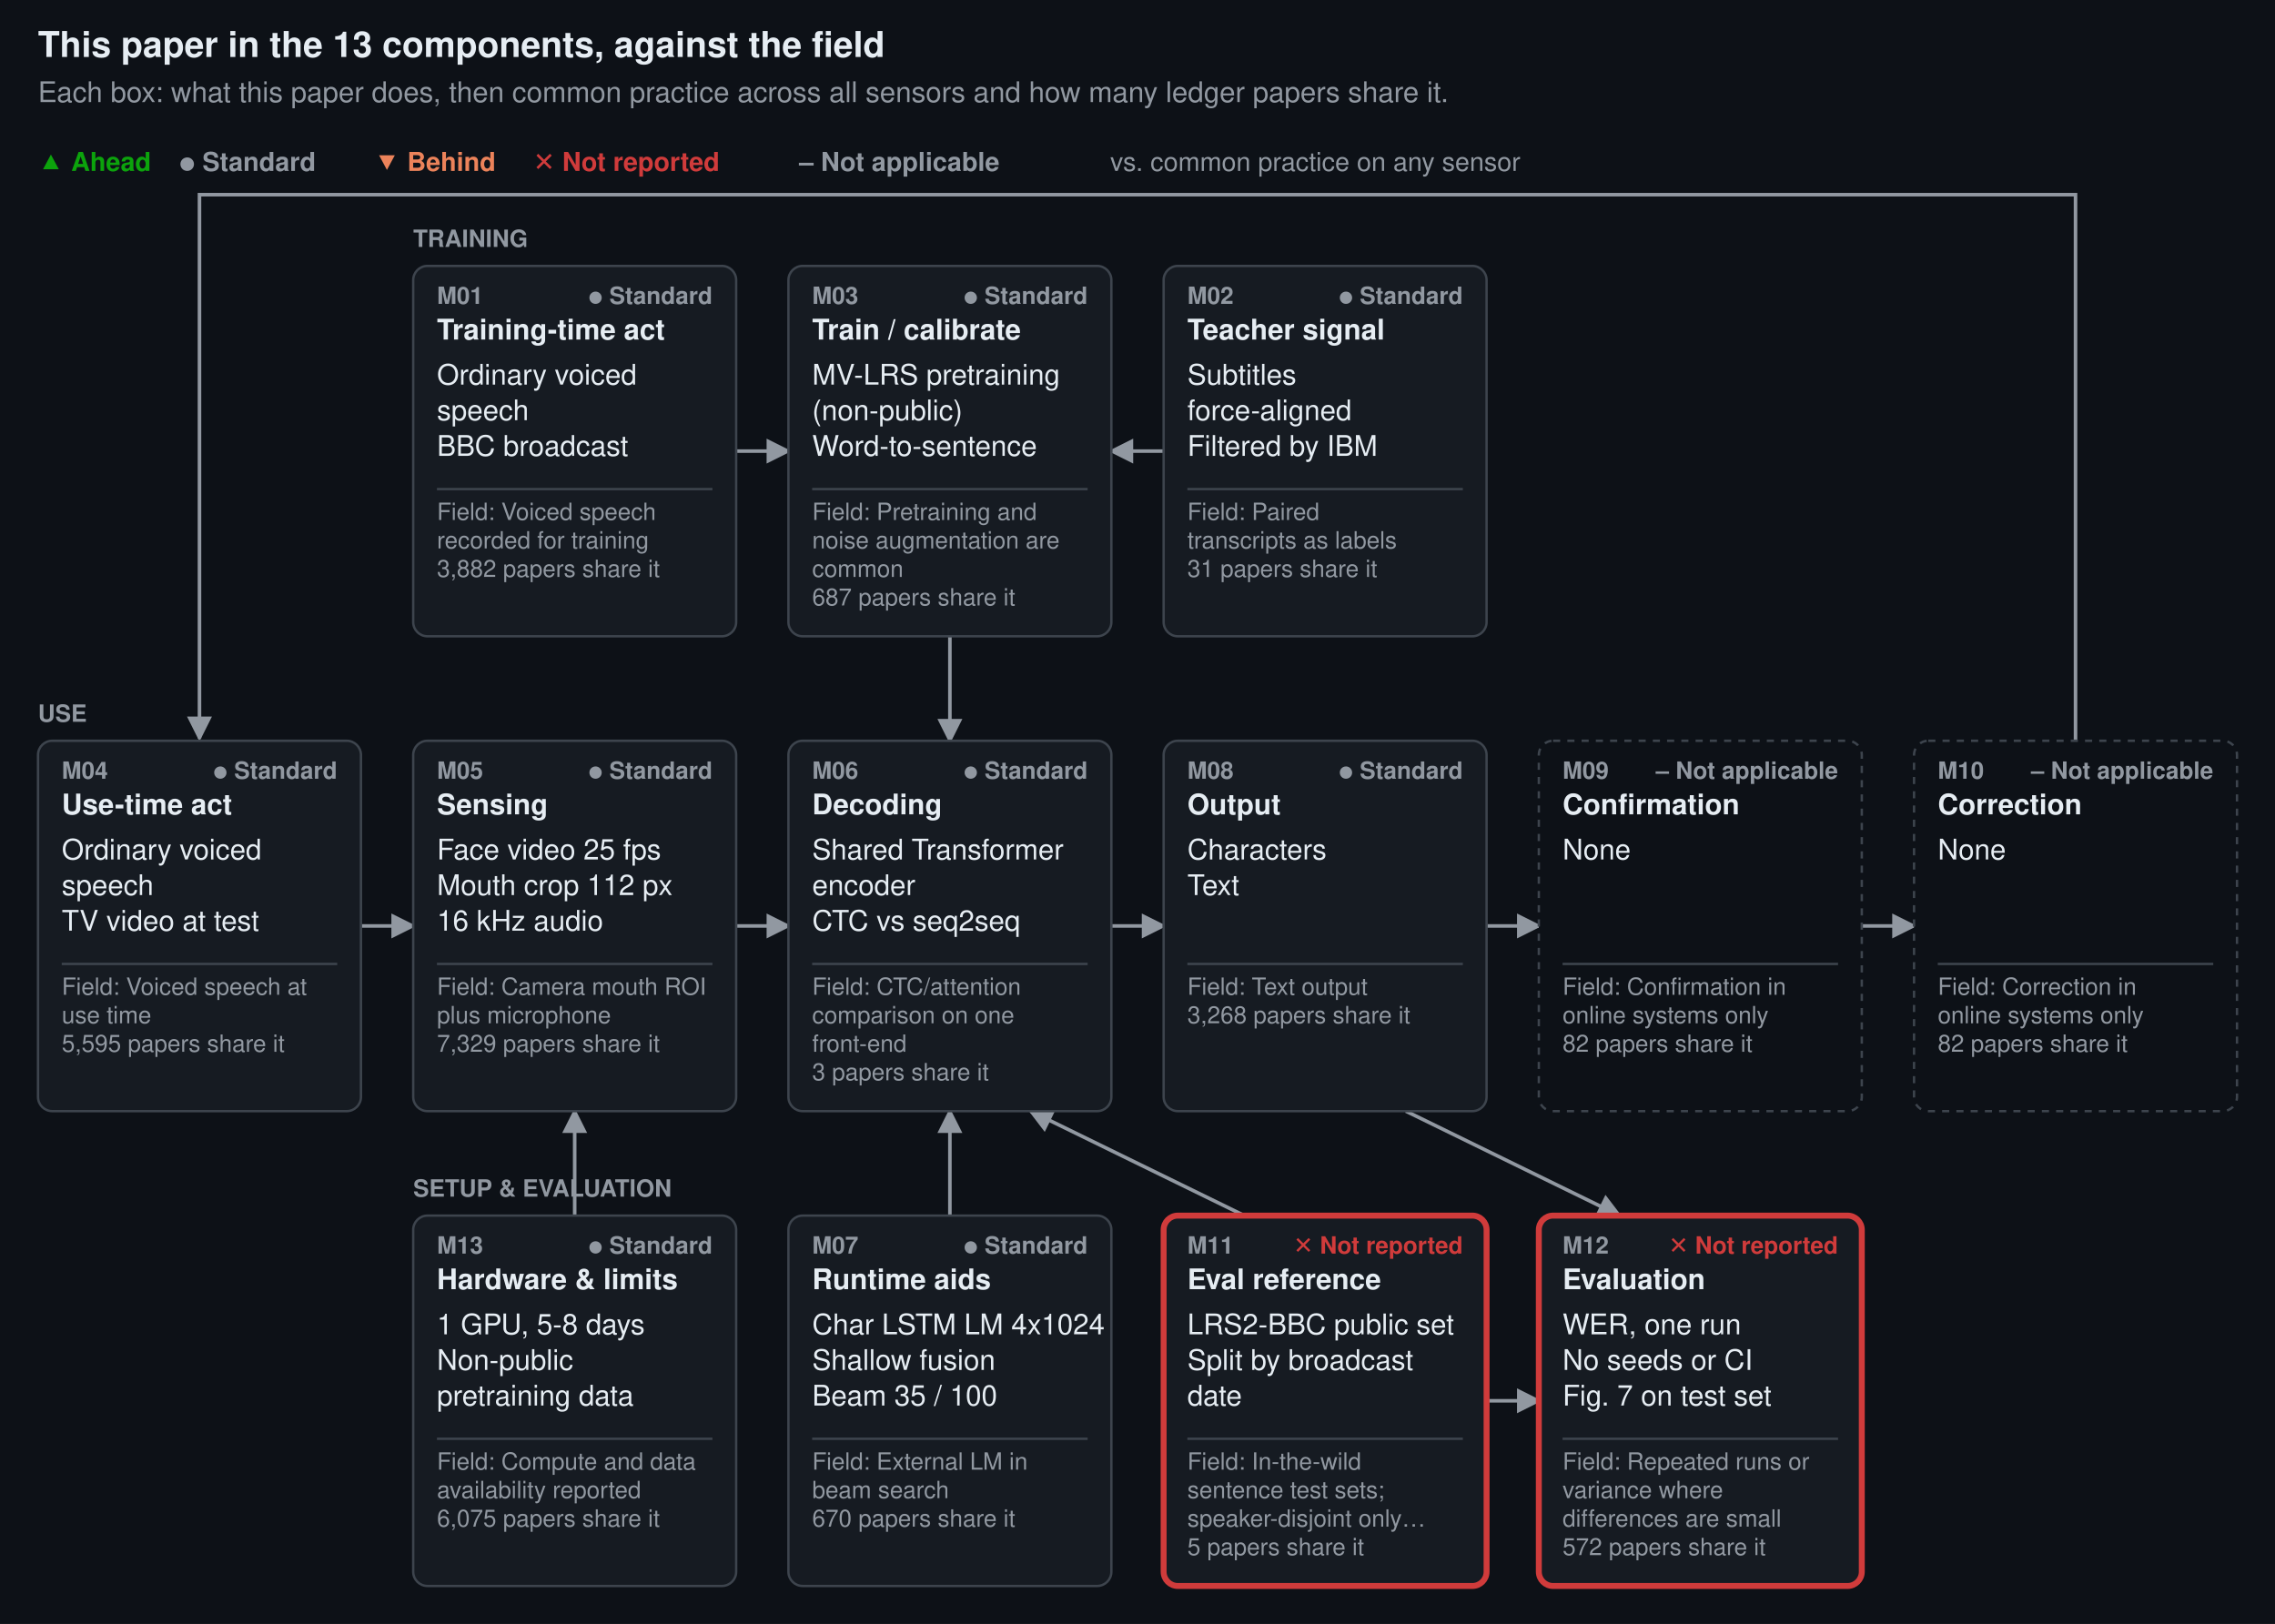
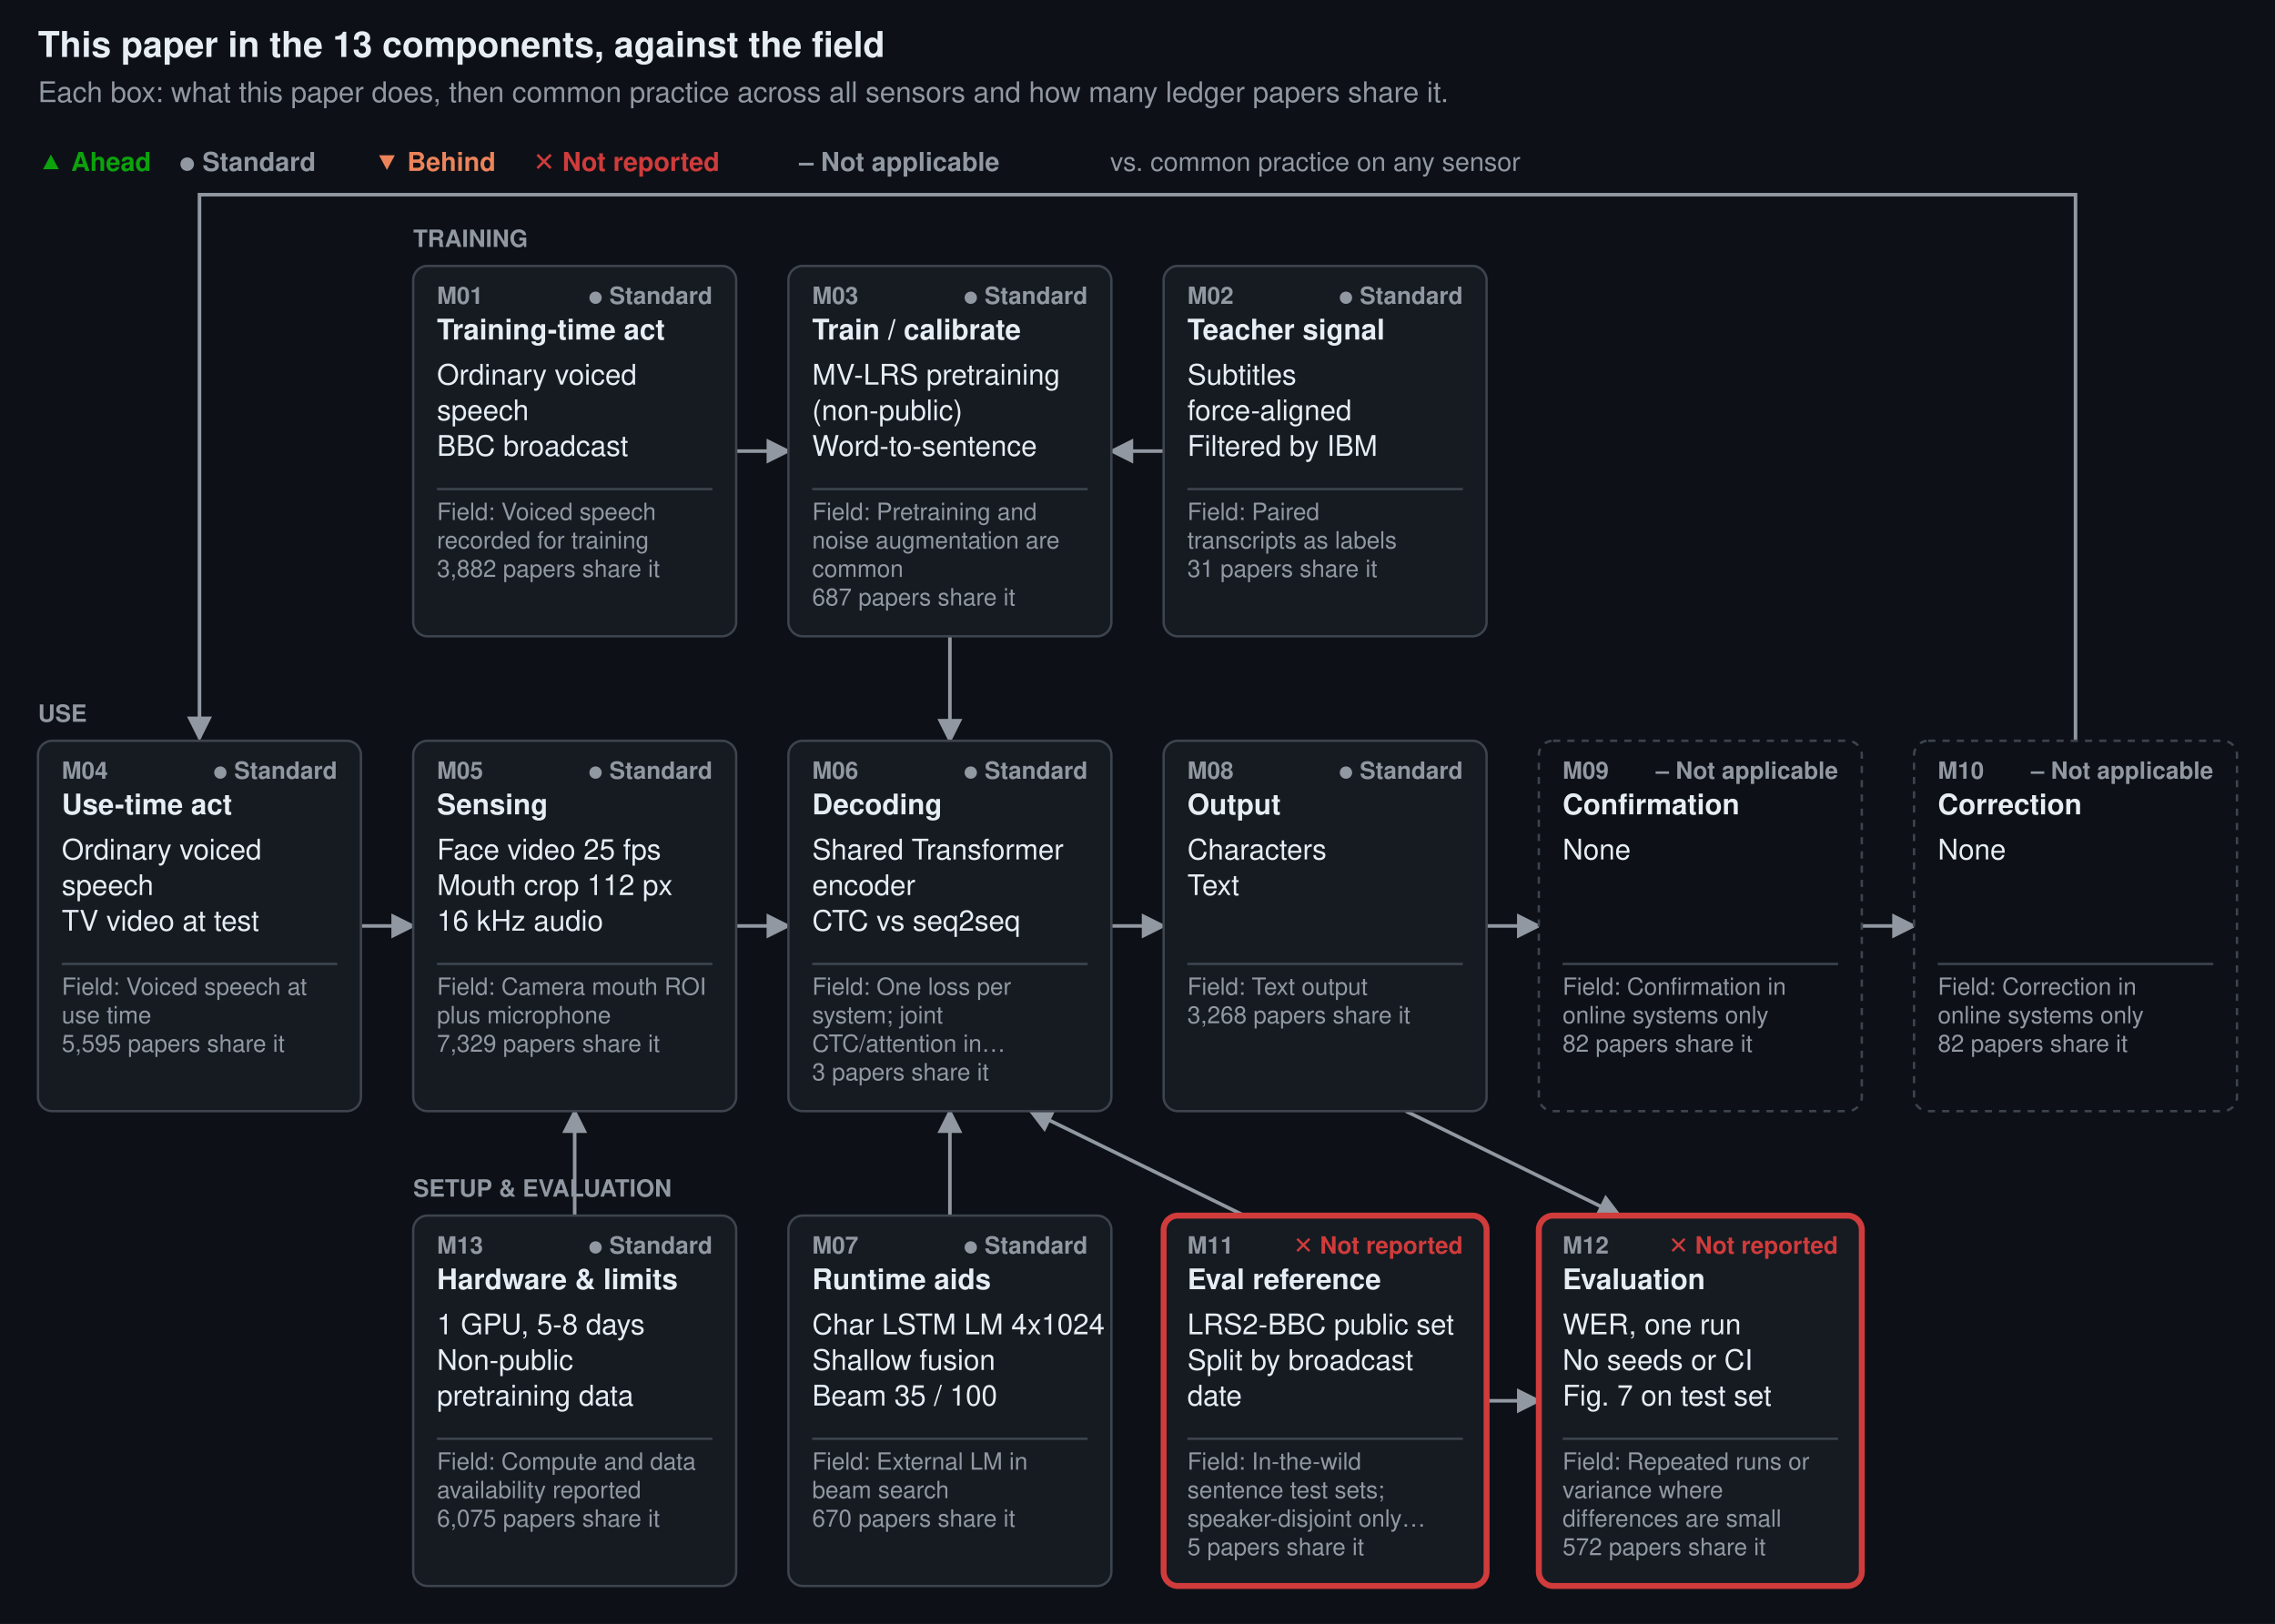
<svg xmlns="http://www.w3.org/2000/svg" width="958" height="684" viewBox="0 0 958 684" font-family="-apple-system, BlinkMacSystemFont, 'Segoe UI', Helvetica, Arial, sans-serif" role="img" aria-label="This paper in the 13 components, against the field">
  <rect width="958" height="684" fill="#0d1117" />
  <text x="16.0" y="24.0" font-size="15" fill="#e6edf3" text-anchor="start" font-weight="600">This paper in the 13 components, against the field</text>
  <text x="16.0" y="43.0" font-size="12" fill="#9198a1" text-anchor="start">Each box: what this paper does, then common practice across all sensors and how many ledger papers share it.</text>
  <defs>
    <marker id="a" viewBox="0 0 8 8" refX="7" refY="4" markerWidth="7" markerHeight="7" orient="auto">
      <path d="M0,0 L8,4 L0,8 Z" fill="#9198a1" />
    </marker>
  </defs>
  <path d="M310,190.0 L332,190.0" fill="none" stroke="#9198a1" stroke-width="1.5" marker-end="url(#a)" />
  <path d="M490,190.0 L468,190.0" fill="none" stroke="#9198a1" stroke-width="1.5" marker-end="url(#a)" />
  <path d="M400.0,268 L400.0,312" fill="none" stroke="#9198a1" stroke-width="1.5" marker-end="url(#a)" />
  <path d="M152,390.0 L174,390.0" fill="none" stroke="#9198a1" stroke-width="1.5" marker-end="url(#a)" />
  <path d="M310,390.0 L332,390.0" fill="none" stroke="#9198a1" stroke-width="1.5" marker-end="url(#a)" />
  <path d="M400.0,512 L400.0,468" fill="none" stroke="#9198a1" stroke-width="1.5" marker-end="url(#a)" />
  <path d="M468,390.0 L490,390.0" fill="none" stroke="#9198a1" stroke-width="1.5" marker-end="url(#a)" />
  <path d="M626,390.0 L648,390.0" fill="none" stroke="#9198a1" stroke-width="1.5" marker-end="url(#a)" />
  <path d="M784,390.0 L806,390.0" fill="none" stroke="#9198a1" stroke-width="1.5" marker-end="url(#a)" />
  <path d="M874.0,312 L874.0,82 L84.0,82 L84.0,311" fill="none" stroke="#9198a1" stroke-width="1.5" marker-end="url(#a)" />
  <path d="M592.0,468 L682.0,512" fill="none" stroke="#9198a1" stroke-width="1.5" marker-end="url(#a)" />
  <path d="M626,590.0 L648,590.0" fill="none" stroke="#9198a1" stroke-width="1.5" marker-end="url(#a)" />
  <path d="M524.0,512 L434.0,468" fill="none" stroke="#9198a1" stroke-width="1.5" marker-end="url(#a)" />
  <path d="M242.0,512 L242.0,468" fill="none" stroke="#9198a1" stroke-width="1.5" marker-end="url(#a)" />
  <text x="174.0" y="104.0" font-size="10" fill="#9198a1" text-anchor="start" font-weight="600">TRAINING</text>
  <text x="16.0" y="304.0" font-size="10" fill="#9198a1" text-anchor="start" font-weight="600">USE</text>
  <text x="174.0" y="504.0" font-size="10" fill="#9198a1" text-anchor="start" font-weight="600">SETUP &amp; EVALUATION</text>
  <rect x="174" y="112" width="136" height="156" rx="6" fill="#161b22" stroke="#3d444d" stroke-width="1" />
  <text x="184.0" y="162.0" font-size="12" fill="#e6edf3" text-anchor="start">Ordinary voiced</text>
  <text x="184.0" y="177.0" font-size="12" fill="#e6edf3" text-anchor="start">speech</text>
  <text x="184.0" y="192.0" font-size="12" fill="#e6edf3" text-anchor="start">BBC broadcast</text>
  <line x1="184.0" y1="206.0" x2="300.0" y2="206.0" stroke="#3d444d" stroke-width="1" />
  <text x="184.0" y="219.0" font-size="10" fill="#9198a1" text-anchor="start">Field: Voiced speech</text>
  <text x="184.0" y="231.0" font-size="10" fill="#9198a1" text-anchor="start">recorded for training</text>
  <text x="184.0" y="243.0" font-size="10" fill="#9198a1" text-anchor="start">3,882 papers share it</text>
  <text x="300.0" y="128.0" font-size="10" fill="#9198a1" text-anchor="end" font-weight="700">● Standard</text>
  <text x="184.0" y="128.0" font-size="10" fill="#9198a1" text-anchor="start" font-weight="600">M01</text>
  <text x="184.0" y="143.0" font-size="12" fill="#e6edf3" text-anchor="start" font-weight="700">Training-time act</text>
  <rect x="332" y="112" width="136" height="156" rx="6" fill="#161b22" stroke="#3d444d" stroke-width="1" />
  <text x="342.0" y="162.0" font-size="12" fill="#e6edf3" text-anchor="start">MV-LRS pretraining</text>
  <text x="342.0" y="177.0" font-size="12" fill="#e6edf3" text-anchor="start">(non-public)</text>
  <text x="342.0" y="192.0" font-size="12" fill="#e6edf3" text-anchor="start">Word-to-sentence</text>
  <line x1="342.0" y1="206.0" x2="458.0" y2="206.0" stroke="#3d444d" stroke-width="1" />
  <text x="342.0" y="219.0" font-size="10" fill="#9198a1" text-anchor="start">Field: Pretraining and</text>
  <text x="342.0" y="231.0" font-size="10" fill="#9198a1" text-anchor="start">noise augmentation are</text>
  <text x="342.0" y="243.0" font-size="10" fill="#9198a1" text-anchor="start">common</text>
  <text x="342.0" y="255.0" font-size="10" fill="#9198a1" text-anchor="start">687 papers share it</text>
  <text x="458.0" y="128.0" font-size="10" fill="#9198a1" text-anchor="end" font-weight="700">● Standard</text>
  <text x="342.0" y="128.0" font-size="10" fill="#9198a1" text-anchor="start" font-weight="600">M03</text>
  <text x="342.0" y="143.0" font-size="12" fill="#e6edf3" text-anchor="start" font-weight="700">Train / calibrate</text>
  <rect x="490" y="112" width="136" height="156" rx="6" fill="#161b22" stroke="#3d444d" stroke-width="1" />
  <text x="500.0" y="162.0" font-size="12" fill="#e6edf3" text-anchor="start">Subtitles</text>
  <text x="500.0" y="177.0" font-size="12" fill="#e6edf3" text-anchor="start">force-aligned</text>
  <text x="500.0" y="192.0" font-size="12" fill="#e6edf3" text-anchor="start">Filtered by IBM</text>
  <line x1="500.0" y1="206.0" x2="616.0" y2="206.0" stroke="#3d444d" stroke-width="1" />
  <text x="500.0" y="219.0" font-size="10" fill="#9198a1" text-anchor="start">Field: Paired</text>
  <text x="500.0" y="231.0" font-size="10" fill="#9198a1" text-anchor="start">transcripts as labels</text>
  <text x="500.0" y="243.0" font-size="10" fill="#9198a1" text-anchor="start">31 papers share it</text>
  <text x="616.0" y="128.0" font-size="10" fill="#9198a1" text-anchor="end" font-weight="700">● Standard</text>
  <text x="500.0" y="128.0" font-size="10" fill="#9198a1" text-anchor="start" font-weight="600">M02</text>
  <text x="500.0" y="143.0" font-size="12" fill="#e6edf3" text-anchor="start" font-weight="700">Teacher signal</text>
  <rect x="16" y="312" width="136" height="156" rx="6" fill="#161b22" stroke="#3d444d" stroke-width="1" />
  <text x="26.0" y="362.0" font-size="12" fill="#e6edf3" text-anchor="start">Ordinary voiced</text>
  <text x="26.0" y="377.0" font-size="12" fill="#e6edf3" text-anchor="start">speech</text>
  <text x="26.0" y="392.0" font-size="12" fill="#e6edf3" text-anchor="start">TV video at test</text>
  <line x1="26.0" y1="406.0" x2="142.0" y2="406.0" stroke="#3d444d" stroke-width="1" />
  <text x="26.0" y="419.0" font-size="10" fill="#9198a1" text-anchor="start">Field: Voiced speech at</text>
  <text x="26.0" y="431.0" font-size="10" fill="#9198a1" text-anchor="start">use time</text>
  <text x="26.0" y="443.0" font-size="10" fill="#9198a1" text-anchor="start">5,595 papers share it</text>
  <text x="142.0" y="328.0" font-size="10" fill="#9198a1" text-anchor="end" font-weight="700">● Standard</text>
  <text x="26.0" y="328.0" font-size="10" fill="#9198a1" text-anchor="start" font-weight="600">M04</text>
  <text x="26.0" y="343.0" font-size="12" fill="#e6edf3" text-anchor="start" font-weight="700">Use-time act</text>
  <rect x="174" y="312" width="136" height="156" rx="6" fill="#161b22" stroke="#3d444d" stroke-width="1" />
  <text x="184.0" y="362.0" font-size="12" fill="#e6edf3" text-anchor="start">Face video 25 fps</text>
  <text x="184.0" y="377.0" font-size="12" fill="#e6edf3" text-anchor="start">Mouth crop 112 px</text>
  <text x="184.0" y="392.0" font-size="12" fill="#e6edf3" text-anchor="start">16 kHz audio</text>
  <line x1="184.0" y1="406.0" x2="300.0" y2="406.0" stroke="#3d444d" stroke-width="1" />
  <text x="184.0" y="419.0" font-size="10" fill="#9198a1" text-anchor="start">Field: Camera mouth ROI</text>
  <text x="184.0" y="431.0" font-size="10" fill="#9198a1" text-anchor="start">plus microphone</text>
  <text x="184.0" y="443.0" font-size="10" fill="#9198a1" text-anchor="start">7,329 papers share it</text>
  <text x="300.0" y="328.0" font-size="10" fill="#9198a1" text-anchor="end" font-weight="700">● Standard</text>
  <text x="184.0" y="328.0" font-size="10" fill="#9198a1" text-anchor="start" font-weight="600">M05</text>
  <text x="184.0" y="343.0" font-size="12" fill="#e6edf3" text-anchor="start" font-weight="700">Sensing</text>
  <rect x="332" y="312" width="136" height="156" rx="6" fill="#161b22" stroke="#3d444d" stroke-width="1" />
  <text x="342.0" y="362.0" font-size="12" fill="#e6edf3" text-anchor="start">Shared Transformer</text>
  <text x="342.0" y="377.0" font-size="12" fill="#e6edf3" text-anchor="start">encoder</text>
  <text x="342.0" y="392.0" font-size="12" fill="#e6edf3" text-anchor="start">CTC vs seq2seq</text>
  <line x1="342.0" y1="406.0" x2="458.0" y2="406.0" stroke="#3d444d" stroke-width="1" />
-   <text x="342.0" y="419.0" font-size="10" fill="#9198a1" text-anchor="start">Field: CTC/attention</text>
-   <text x="342.0" y="431.0" font-size="10" fill="#9198a1" text-anchor="start">comparison on one</text>
-   <text x="342.0" y="443.0" font-size="10" fill="#9198a1" text-anchor="start">front-end</text>
+   <text x="342.0" y="419.0" font-size="10" fill="#9198a1" text-anchor="start">Field: One loss per</text>
+   <text x="342.0" y="431.0" font-size="10" fill="#9198a1" text-anchor="start">system; joint</text>
+   <text x="342.0" y="443.0" font-size="10" fill="#9198a1" text-anchor="start">CTC/attention in…</text>
  <text x="342.0" y="455.0" font-size="10" fill="#9198a1" text-anchor="start">3 papers share it</text>
  <text x="458.0" y="328.0" font-size="10" fill="#9198a1" text-anchor="end" font-weight="700">● Standard</text>
  <text x="342.0" y="328.0" font-size="10" fill="#9198a1" text-anchor="start" font-weight="600">M06</text>
  <text x="342.0" y="343.0" font-size="12" fill="#e6edf3" text-anchor="start" font-weight="700">Decoding</text>
  <rect x="490" y="312" width="136" height="156" rx="6" fill="#161b22" stroke="#3d444d" stroke-width="1" />
  <text x="500.0" y="362.0" font-size="12" fill="#e6edf3" text-anchor="start">Characters</text>
  <text x="500.0" y="377.0" font-size="12" fill="#e6edf3" text-anchor="start">Text</text>
  <line x1="500.0" y1="406.0" x2="616.0" y2="406.0" stroke="#3d444d" stroke-width="1" />
  <text x="500.0" y="419.0" font-size="10" fill="#9198a1" text-anchor="start">Field: Text output</text>
  <text x="500.0" y="431.0" font-size="10" fill="#9198a1" text-anchor="start">3,268 papers share it</text>
  <text x="616.0" y="328.0" font-size="10" fill="#9198a1" text-anchor="end" font-weight="700">● Standard</text>
  <text x="500.0" y="328.0" font-size="10" fill="#9198a1" text-anchor="start" font-weight="600">M08</text>
  <text x="500.0" y="343.0" font-size="12" fill="#e6edf3" text-anchor="start" font-weight="700">Output</text>
  <rect x="648" y="312" width="136" height="156" rx="6" fill="#0d1117" stroke="#3d444d" stroke-width="1" stroke-dasharray="3 3" />
  <text x="658.0" y="362.0" font-size="12" fill="#e6edf3" text-anchor="start">None</text>
  <line x1="658.0" y1="406.0" x2="774.0" y2="406.0" stroke="#3d444d" stroke-width="1" />
  <text x="658.0" y="419.0" font-size="10" fill="#9198a1" text-anchor="start">Field: Confirmation in</text>
  <text x="658.0" y="431.0" font-size="10" fill="#9198a1" text-anchor="start">online systems only</text>
  <text x="658.0" y="443.0" font-size="10" fill="#9198a1" text-anchor="start">82 papers share it</text>
  <text x="774.0" y="328.0" font-size="10" fill="#9198a1" text-anchor="end" font-weight="700">– Not applicable</text>
  <text x="658.0" y="328.0" font-size="10" fill="#9198a1" text-anchor="start" font-weight="600">M09</text>
  <text x="658.0" y="343.0" font-size="12" fill="#e6edf3" text-anchor="start" font-weight="700">Confirmation</text>
  <rect x="806" y="312" width="136" height="156" rx="6" fill="#0d1117" stroke="#3d444d" stroke-width="1" stroke-dasharray="3 3" />
  <text x="816.0" y="362.0" font-size="12" fill="#e6edf3" text-anchor="start">None</text>
  <line x1="816.0" y1="406.0" x2="932.0" y2="406.0" stroke="#3d444d" stroke-width="1" />
  <text x="816.0" y="419.0" font-size="10" fill="#9198a1" text-anchor="start">Field: Correction in</text>
  <text x="816.0" y="431.0" font-size="10" fill="#9198a1" text-anchor="start">online systems only</text>
  <text x="816.0" y="443.0" font-size="10" fill="#9198a1" text-anchor="start">82 papers share it</text>
  <text x="932.0" y="328.0" font-size="10" fill="#9198a1" text-anchor="end" font-weight="700">– Not applicable</text>
  <text x="816.0" y="328.0" font-size="10" fill="#9198a1" text-anchor="start" font-weight="600">M10</text>
  <text x="816.0" y="343.0" font-size="12" fill="#e6edf3" text-anchor="start" font-weight="700">Correction</text>
  <rect x="174" y="512" width="136" height="156" rx="6" fill="#161b22" stroke="#3d444d" stroke-width="1" />
  <text x="184.0" y="562.0" font-size="12" fill="#e6edf3" text-anchor="start">1 GPU, 5-8 days</text>
  <text x="184.0" y="577.0" font-size="12" fill="#e6edf3" text-anchor="start">Non-public</text>
  <text x="184.0" y="592.0" font-size="12" fill="#e6edf3" text-anchor="start">pretraining data</text>
  <line x1="184.0" y1="606.0" x2="300.0" y2="606.0" stroke="#3d444d" stroke-width="1" />
  <text x="184.0" y="619.0" font-size="10" fill="#9198a1" text-anchor="start">Field: Compute and data</text>
  <text x="184.0" y="631.0" font-size="10" fill="#9198a1" text-anchor="start">availability reported</text>
  <text x="184.0" y="643.0" font-size="10" fill="#9198a1" text-anchor="start">6,075 papers share it</text>
  <text x="300.0" y="528.0" font-size="10" fill="#9198a1" text-anchor="end" font-weight="700">● Standard</text>
  <text x="184.0" y="528.0" font-size="10" fill="#9198a1" text-anchor="start" font-weight="600">M13</text>
  <text x="184.0" y="543.0" font-size="12" fill="#e6edf3" text-anchor="start" font-weight="700">Hardware &amp; limits</text>
  <rect x="332" y="512" width="136" height="156" rx="6" fill="#161b22" stroke="#3d444d" stroke-width="1" />
  <text x="342.0" y="562.0" font-size="12" fill="#e6edf3" text-anchor="start">Char LSTM LM 4x1024</text>
  <text x="342.0" y="577.0" font-size="12" fill="#e6edf3" text-anchor="start">Shallow fusion</text>
  <text x="342.0" y="592.0" font-size="12" fill="#e6edf3" text-anchor="start">Beam 35 / 100</text>
  <line x1="342.0" y1="606.0" x2="458.0" y2="606.0" stroke="#3d444d" stroke-width="1" />
  <text x="342.0" y="619.0" font-size="10" fill="#9198a1" text-anchor="start">Field: External LM in</text>
  <text x="342.0" y="631.0" font-size="10" fill="#9198a1" text-anchor="start">beam search</text>
  <text x="342.0" y="643.0" font-size="10" fill="#9198a1" text-anchor="start">670 papers share it</text>
  <text x="458.0" y="528.0" font-size="10" fill="#9198a1" text-anchor="end" font-weight="700">● Standard</text>
  <text x="342.0" y="528.0" font-size="10" fill="#9198a1" text-anchor="start" font-weight="600">M07</text>
  <text x="342.0" y="543.0" font-size="12" fill="#e6edf3" text-anchor="start" font-weight="700">Runtime aids</text>
  <rect x="490" y="512" width="136" height="156" rx="6" fill="#161b22" stroke="#d03b3b" stroke-width="2.5" />
  <text x="500.0" y="562.0" font-size="12" fill="#e6edf3" text-anchor="start">LRS2-BBC public set</text>
  <text x="500.0" y="577.0" font-size="12" fill="#e6edf3" text-anchor="start">Split by broadcast</text>
  <text x="500.0" y="592.0" font-size="12" fill="#e6edf3" text-anchor="start">date</text>
  <line x1="500.0" y1="606.0" x2="616.0" y2="606.0" stroke="#3d444d" stroke-width="1" />
  <text x="500.0" y="619.0" font-size="10" fill="#9198a1" text-anchor="start">Field: In-the-wild</text>
  <text x="500.0" y="631.0" font-size="10" fill="#9198a1" text-anchor="start">sentence test sets;</text>
  <text x="500.0" y="643.0" font-size="10" fill="#9198a1" text-anchor="start">speaker-disjoint only…</text>
  <text x="500.0" y="655.0" font-size="10" fill="#9198a1" text-anchor="start">5 papers share it</text>
  <text x="616.0" y="528.0" font-size="10" fill="#d03b3b" text-anchor="end" font-weight="700">✕ Not reported</text>
  <text x="500.0" y="528.0" font-size="10" fill="#9198a1" text-anchor="start" font-weight="600">M11</text>
  <text x="500.0" y="543.0" font-size="12" fill="#e6edf3" text-anchor="start" font-weight="700">Eval reference</text>
  <rect x="648" y="512" width="136" height="156" rx="6" fill="#161b22" stroke="#d03b3b" stroke-width="2.5" />
  <text x="658.0" y="562.0" font-size="12" fill="#e6edf3" text-anchor="start">WER, one run</text>
  <text x="658.0" y="577.0" font-size="12" fill="#e6edf3" text-anchor="start">No seeds or CI</text>
  <text x="658.0" y="592.0" font-size="12" fill="#e6edf3" text-anchor="start">Fig. 7 on test set</text>
  <line x1="658.0" y1="606.0" x2="774.0" y2="606.0" stroke="#3d444d" stroke-width="1" />
  <text x="658.0" y="619.0" font-size="10" fill="#9198a1" text-anchor="start">Field: Repeated runs or</text>
  <text x="658.0" y="631.0" font-size="10" fill="#9198a1" text-anchor="start">variance where</text>
  <text x="658.0" y="643.0" font-size="10" fill="#9198a1" text-anchor="start">differences are small</text>
  <text x="658.0" y="655.0" font-size="10" fill="#9198a1" text-anchor="start">572 papers share it</text>
  <text x="774.0" y="528.0" font-size="10" fill="#d03b3b" text-anchor="end" font-weight="700">✕ Not reported</text>
  <text x="658.0" y="528.0" font-size="10" fill="#9198a1" text-anchor="start" font-weight="600">M12</text>
  <text x="658.0" y="543.0" font-size="12" fill="#e6edf3" text-anchor="start" font-weight="700">Evaluation</text>
  <text x="16.0" y="72.0" font-size="11" fill="#0ca30c" text-anchor="start" font-weight="700">▲ Ahead</text>
  <text x="75.5" y="72.0" font-size="11" fill="#9198a1" text-anchor="start" font-weight="700">● Standard</text>
  <text x="157.5" y="72.0" font-size="11" fill="#ec835a" text-anchor="start" font-weight="700">▼ Behind</text>
  <text x="224.5" y="72.0" font-size="11" fill="#d03b3b" text-anchor="start" font-weight="700">✕ Not reported</text>
  <text x="336.5" y="72.0" font-size="11" fill="#9198a1" text-anchor="start" font-weight="700">– Not applicable</text>
  <text x="467.5" y="72.0" font-size="11" fill="#9198a1" text-anchor="start">vs. common practice on any sensor</text>
</svg>
